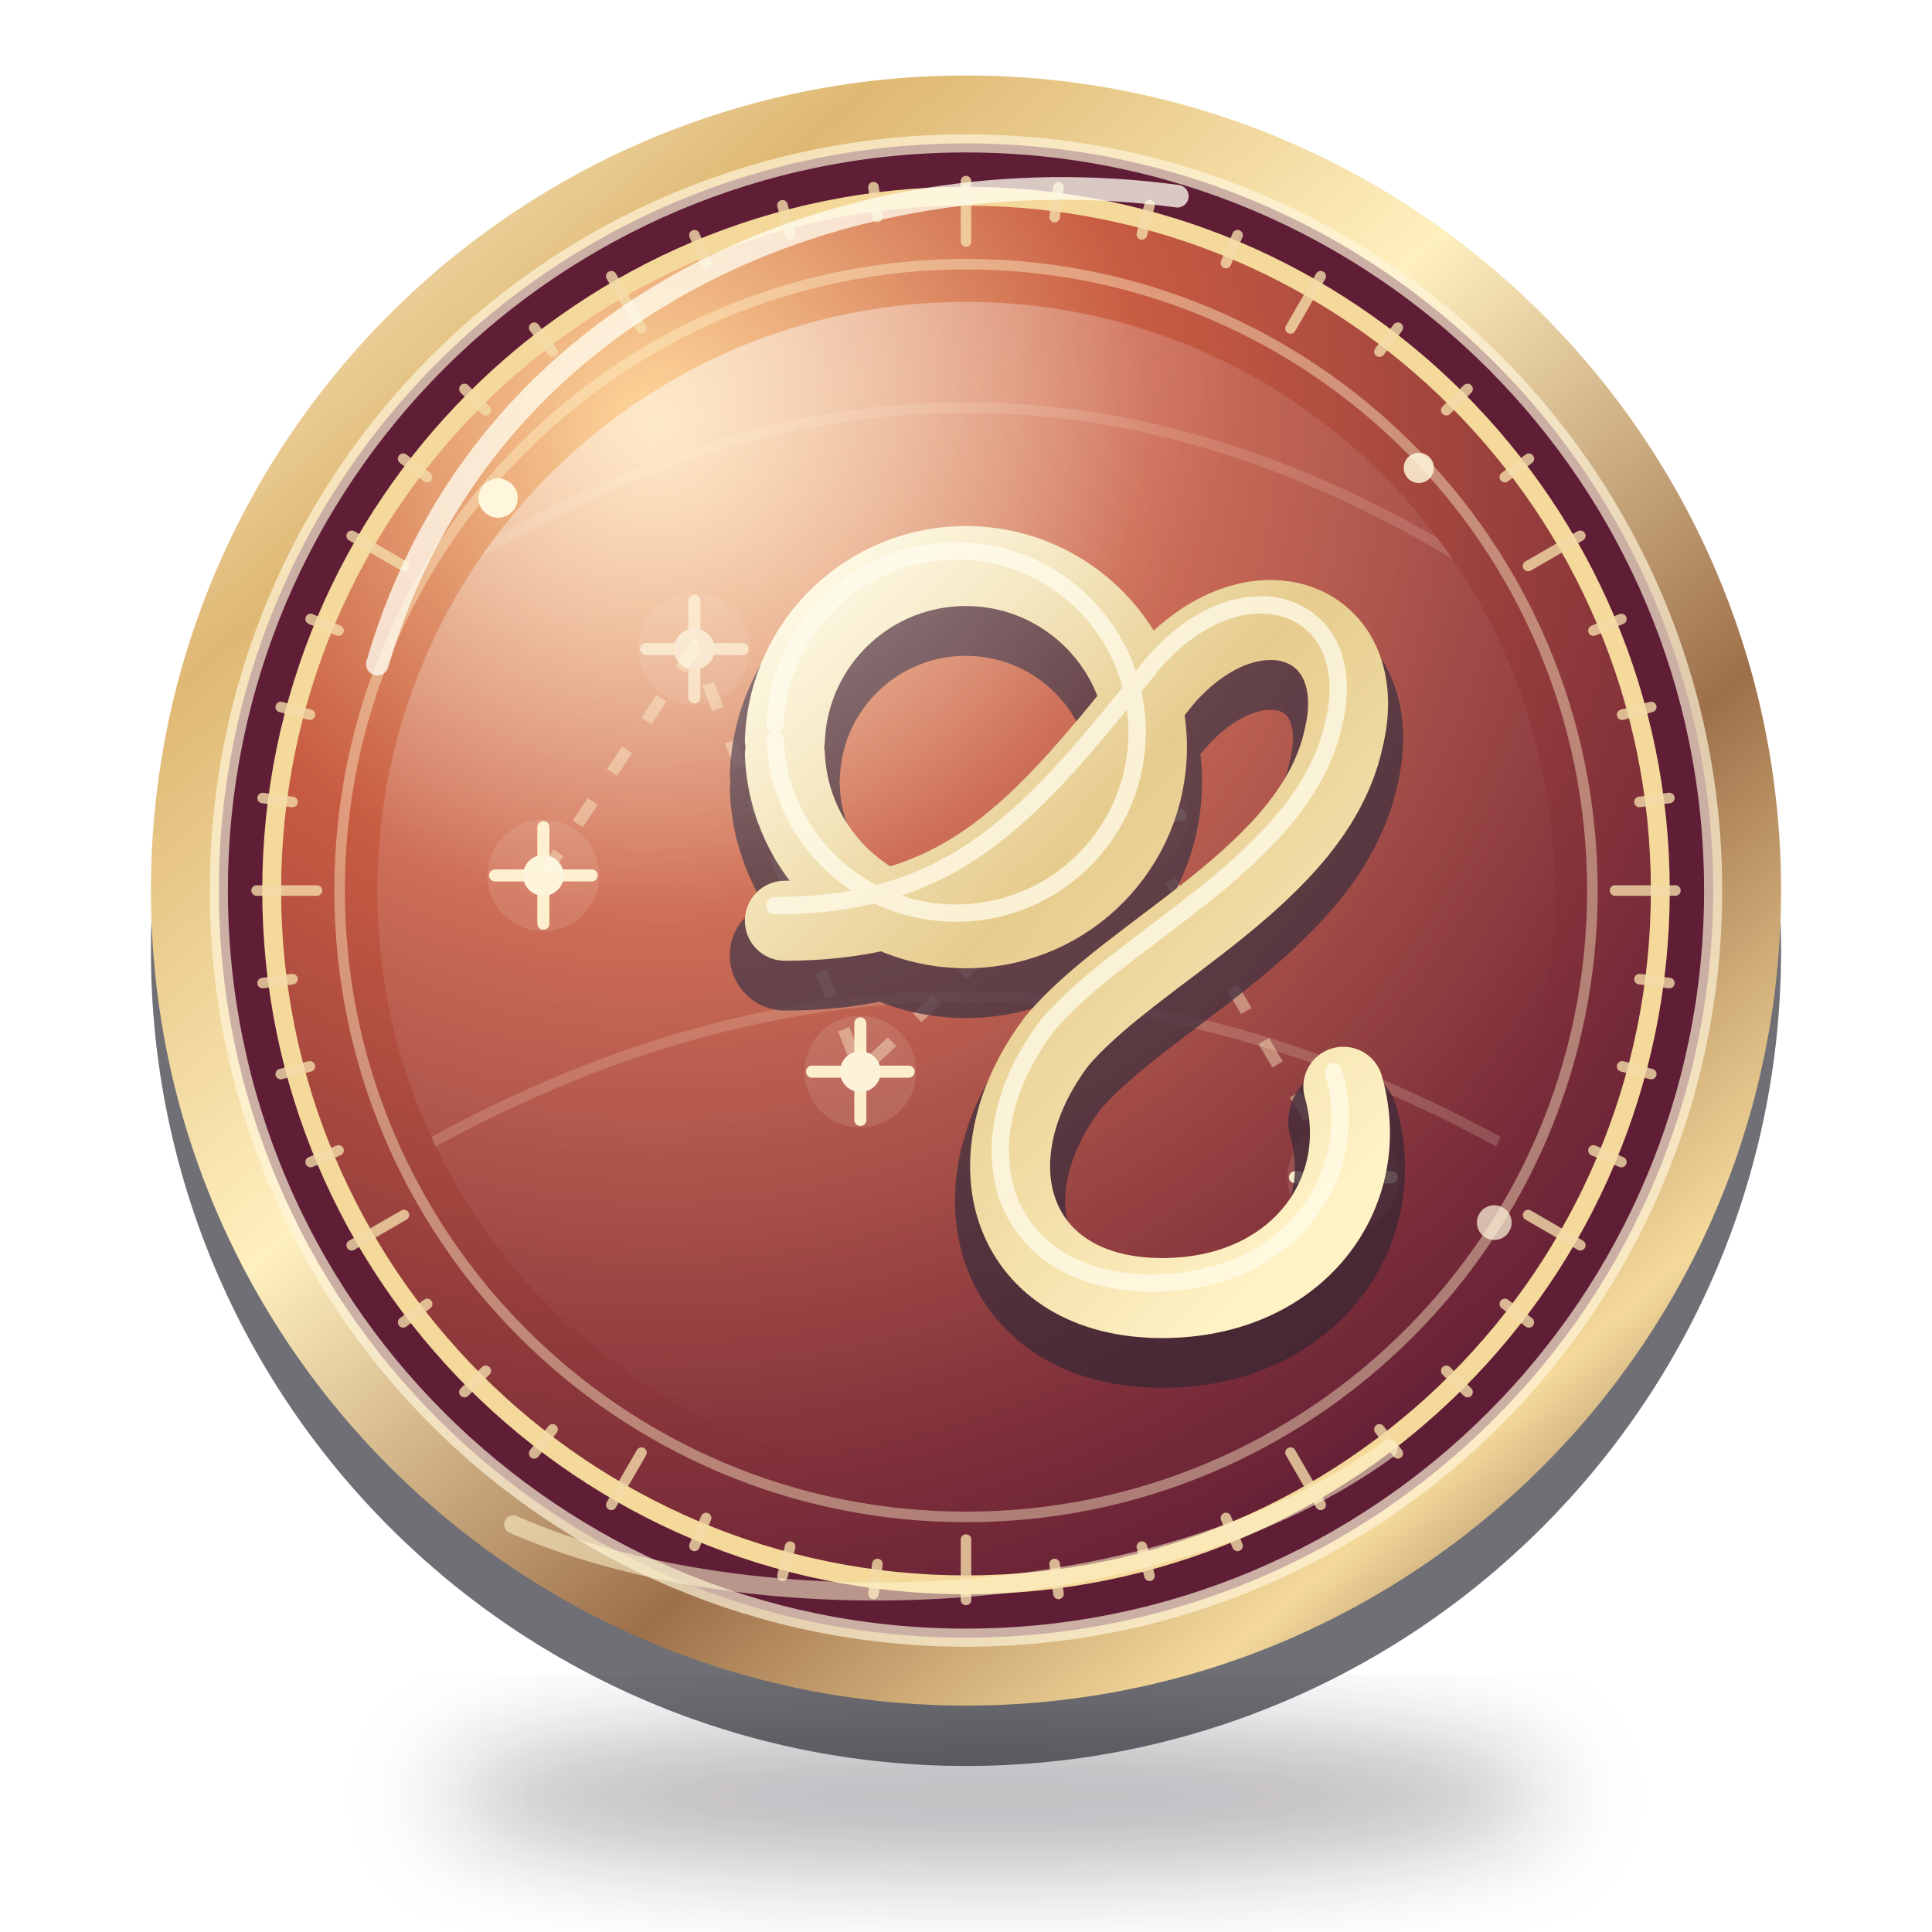
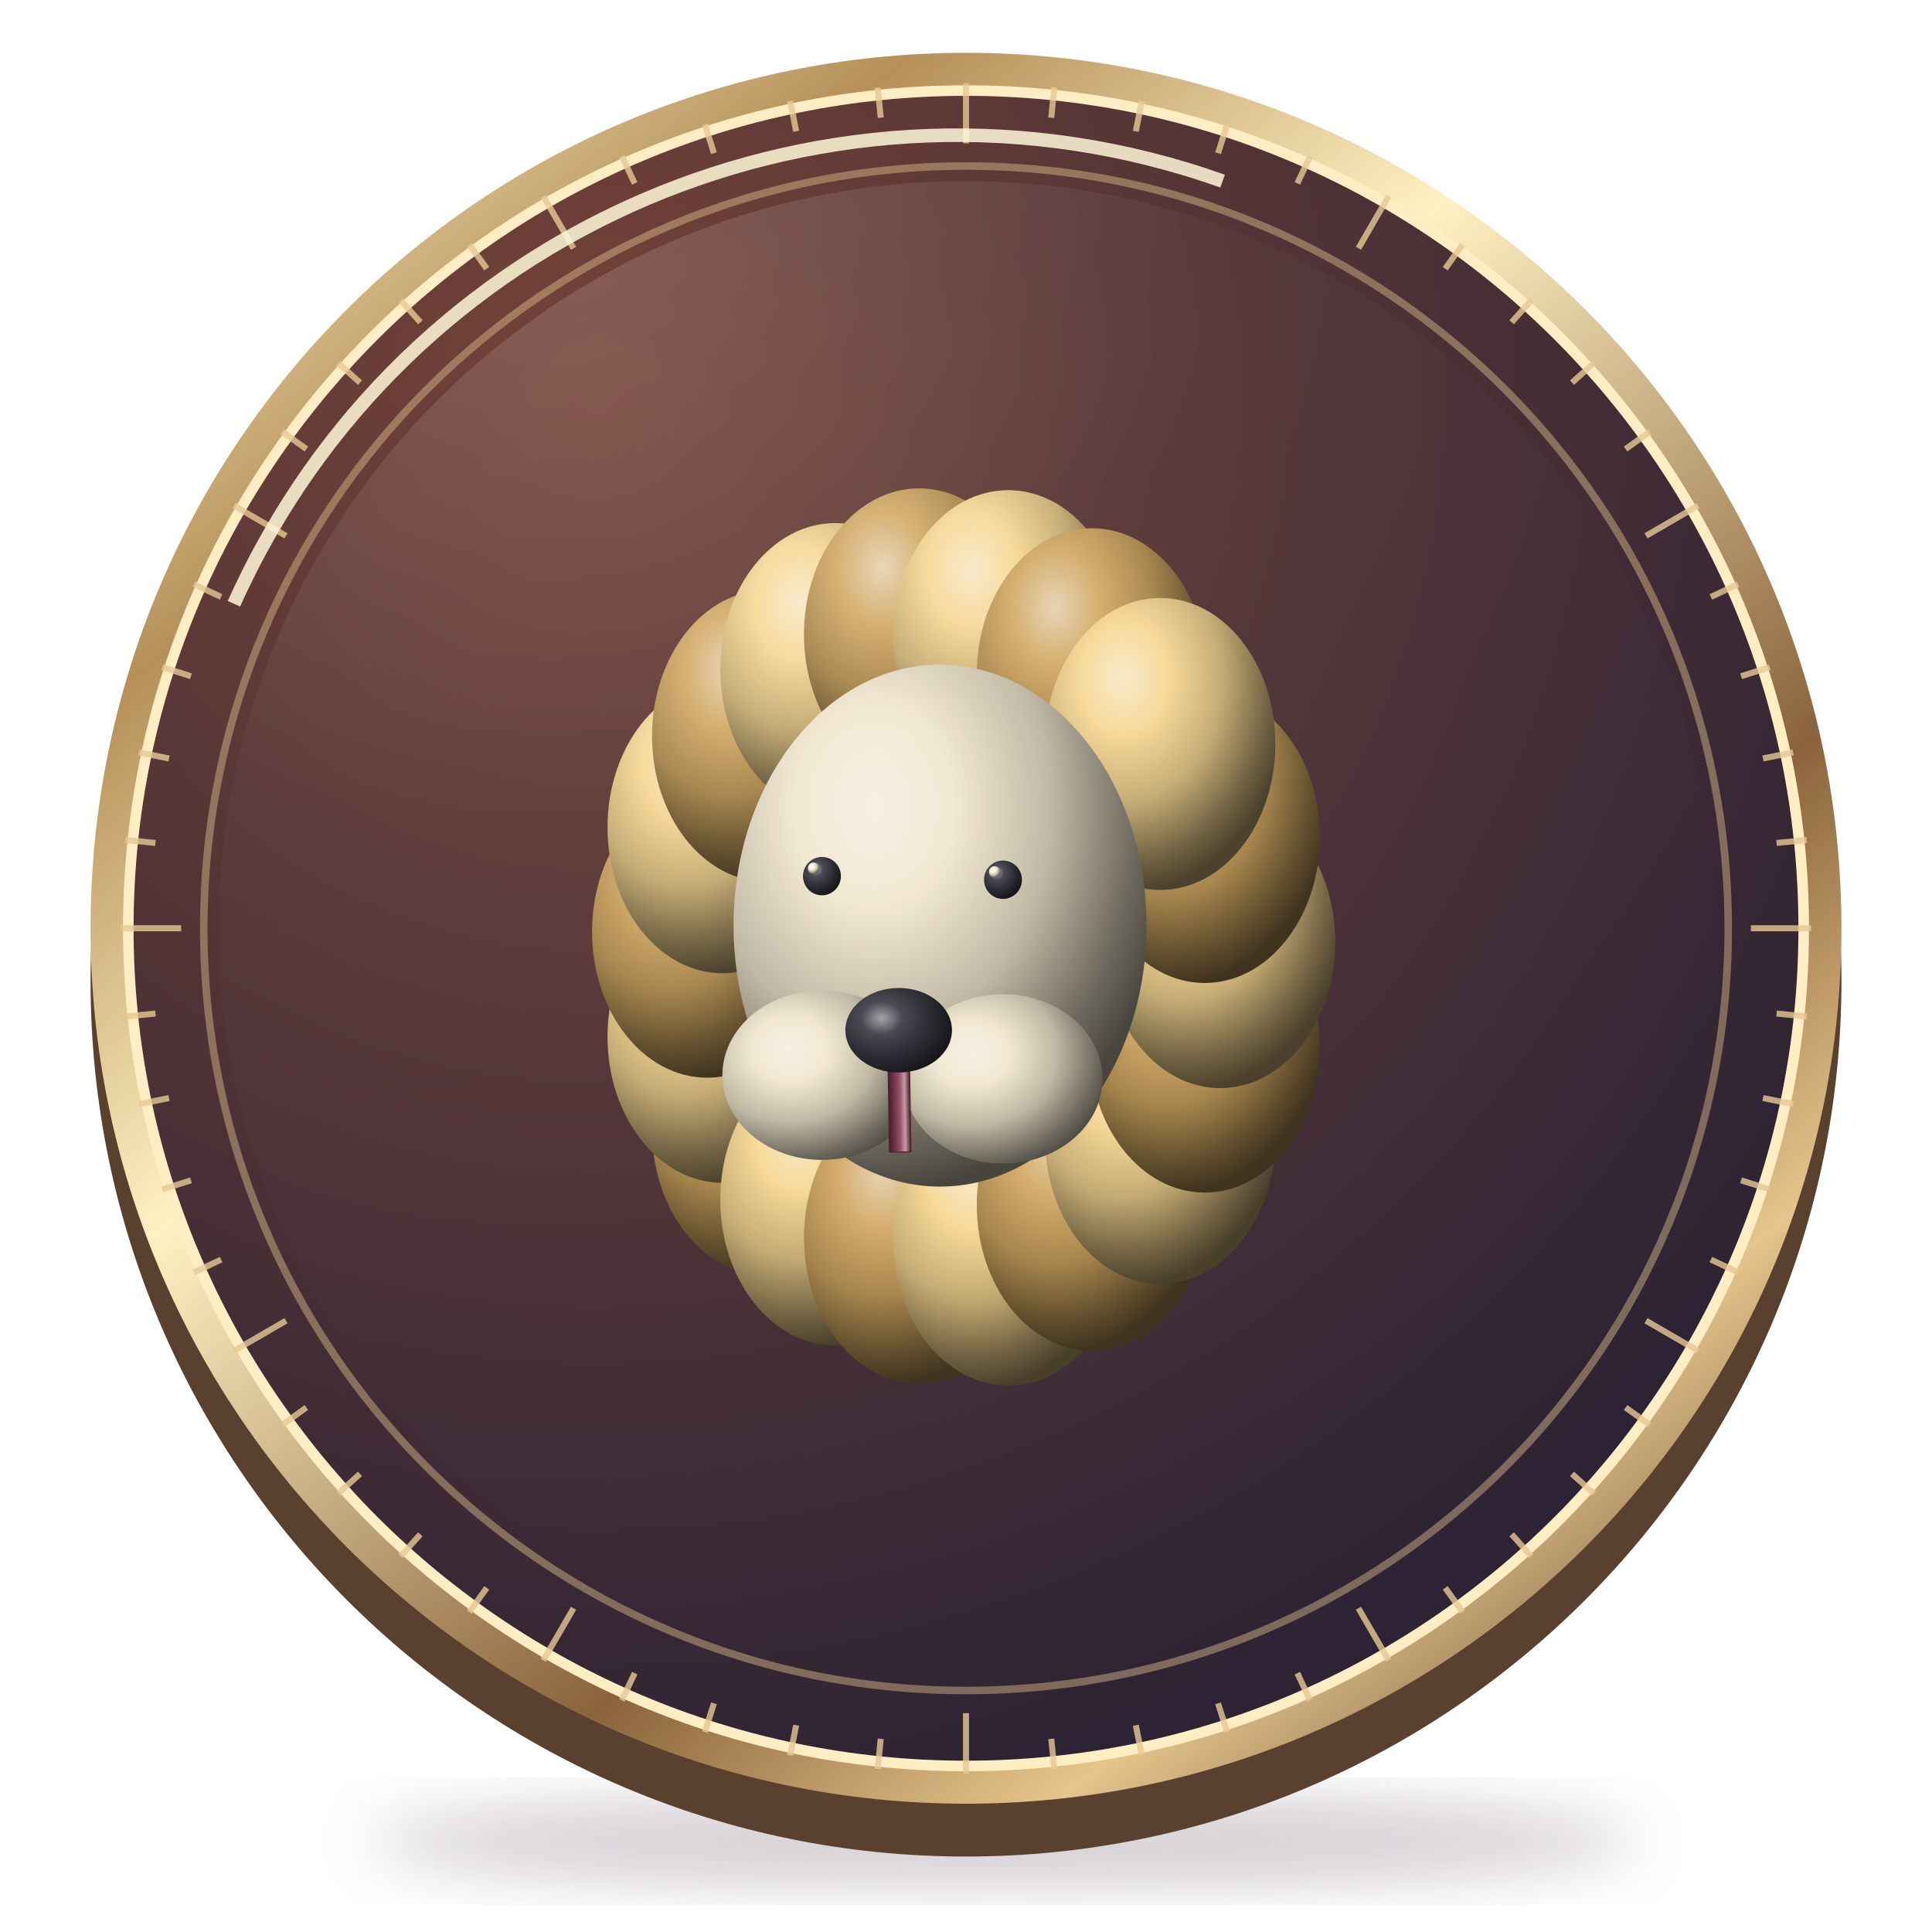
- <svg xmlns="http://www.w3.org/2000/svg" viewBox="0 0 128 128" role="img" aria-labelledby="seal-lauva-title seal-lauva-desc">
+ <svg xmlns="http://www.w3.org/2000/svg" viewBox="0 0 256 256" role="img" aria-labelledby="sculpt-lauva-title">
  <defs>
-     <radialGradient id="seal-lauva-sky" cx=".28" cy=".17" r=".92">
-       <stop stop-color="#ffd89b" />
-       <stop offset=".38" stop-color="#c85c42" />
-       <stop offset="1" stop-color="#601d36" />
+     <linearGradient id="sculpt-lauva-metal" x1=".1" y1="0" x2=".9" y2="1">
+       <stop stop-color="#f8e9bb" />
+       <stop offset=".18" stop-color="#b59058" />
+       <stop offset=".38" stop-color="#fff1c3" />
+       <stop offset=".67" stop-color="#8a633b" />
+       <stop offset=".83" stop-color="#e5c58b" />
+       <stop offset="1" stop-color="#5a402f" />
+     </linearGradient>
+     <radialGradient id="sculpt-lauva-face" cx=".28" cy=".18" r=".85">
+       <stop stop-color="#744338" />
+       <stop offset="1" stop-color="#2e2334" />
    </radialGradient>
-     <linearGradient id="seal-lauva-rim" x1=".05" y1=".02" x2=".9" y2="1">
-       <stop stop-color="#fff4d5" />
-       <stop offset=".19" stop-color="#dfb873" />
-       <stop offset=".42" stop-color="#fff0bf" />
-       <stop offset=".67" stop-color="#9e704a" />
-       <stop offset=".86" stop-color="#f4d99b" />
-       <stop offset="1" stop-color="#704437" />
-     </linearGradient>
-     <linearGradient id="seal-lauva-glyph" x1="0" y1="0" x2=".8" y2="1">
-       <stop stop-color="#fff9de" />
-       <stop offset=".48" stop-color="#e4c783" />
-       <stop offset="1" stop-color="#fff2c5" />
-     </linearGradient>
-     <radialGradient id="seal-lauva-shine" cx=".24" cy=".04" r=".92">
-       <stop stop-color="#fff" stop-opacity=".55" />
-       <stop offset=".52" stop-color="#fff" stop-opacity=".11" />
+     <radialGradient id="sculpt-lauva-glass" cx=".22" cy="0" r="1">
+       <stop stop-color="#fff" stop-opacity=".16" />
+       <stop offset=".45" stop-color="#fff" stop-opacity=".025" />
      <stop offset="1" stop-color="#fff" stop-opacity="0" />
    </radialGradient>
-     <filter id="seal-lauva-shadow" x="-.35" y="-.3" width="1.7" height="1.8">
-       <feGaussianBlur stdDeviation="3.2" />
+     <filter id="sculpt-lauva-blur">
+       <feGaussianBlur stdDeviation="4" />
    </filter>
-     <clipPath id="seal-lauva-clip">
-       <circle cx="64" cy="59" r="39" />
-     </clipPath>
  </defs>
-   <ellipse cx="66" cy="119" rx="37" ry="5" fill="#1d1721" opacity=".3" filter="url(#seal-lauva-shadow)" />
-   <circle cx="64" cy="63" r="54" fill="#171721" opacity=".62" />
-   <circle cx="64" cy="59" r="54" fill="url(#seal-lauva-rim)" />
-   <circle cx="64" cy="59" r="49.5" fill="#601d36" stroke="#fff6db" stroke-opacity=".67" stroke-width="1.2" />
-   <circle cx="64" cy="59" r="46" fill="url(#seal-lauva-sky)" stroke="#f5d99a" stroke-width="1.25" />
-   <circle cx="64" cy="59" r="41.5" fill="none" stroke="#fff3c9" stroke-opacity=".43" stroke-width=".7" />
-   <g fill="none" stroke="#f4dca9" stroke-width=".7" stroke-opacity=".8" stroke-linecap="round">
-     <path d="M64.00 16.00L64.00 12.00" />
-     <path d="M69.87 14.38L70.13 12.40" />
-     <path d="M75.65 15.53L76.16 13.60" />
-     <path d="M81.22 17.43L81.99 15.58" />
-     <path d="M85.50 21.76L87.50 18.30" />
-     <path d="M91.39 23.30L92.61 21.71" />
-     <path d="M95.82 27.18L97.23 25.77" />
-     <path d="M99.70 31.61L101.29 30.39" />
-     <path d="M101.24 37.50L104.70 35.50" />
-     <path d="M105.57 41.78L107.42 41.01" />
-     <path d="M107.47 47.35L109.40 46.84" />
-     <path d="M108.62 53.13L110.60 52.87" />
-     <path d="M107.00 59.00L111.00 59.00" />
-     <path d="M108.62 64.87L110.60 65.13" />
-     <path d="M107.47 70.65L109.40 71.16" />
-     <path d="M105.57 76.22L107.42 76.99" />
-     <path d="M101.24 80.50L104.70 82.50" />
-     <path d="M99.70 86.39L101.29 87.61" />
-     <path d="M95.82 90.82L97.23 92.23" />
-     <path d="M91.39 94.70L92.61 96.29" />
-     <path d="M85.50 96.24L87.50 99.70" />
-     <path d="M81.22 100.57L81.99 102.42" />
-     <path d="M75.65 102.47L76.16 104.40" />
-     <path d="M69.87 103.62L70.13 105.60" />
-     <path d="M64.00 102.00L64.00 106.00" />
-     <path d="M58.13 103.62L57.87 105.60" />
-     <path d="M52.35 102.47L51.84 104.40" />
-     <path d="M46.78 100.57L46.01 102.42" />
-     <path d="M42.50 96.24L40.50 99.70" />
-     <path d="M36.61 94.70L35.39 96.29" />
-     <path d="M32.18 90.82L30.77 92.23" />
-     <path d="M28.30 86.39L26.71 87.61" />
-     <path d="M26.76 80.50L23.30 82.50" />
-     <path d="M22.43 76.22L20.58 76.99" />
-     <path d="M20.53 70.65L18.60 71.16" />
-     <path d="M19.38 64.87L17.40 65.13" />
-     <path d="M21.00 59.00L17.00 59.00" />
-     <path d="M19.38 53.13L17.40 52.87" />
-     <path d="M20.53 47.35L18.60 46.84" />
-     <path d="M22.43 41.78L20.58 41.01" />
-     <path d="M26.76 37.50L23.30 35.50" />
-     <path d="M28.30 31.61L26.71 30.39" />
-     <path d="M32.18 27.18L30.77 25.77" />
-     <path d="M36.61 23.30L35.39 21.71" />
-     <path d="M42.50 21.76L40.50 18.30" />
-     <path d="M46.78 17.43L46.01 15.58" />
-     <path d="M52.35 15.53L51.84 13.60" />
-     <path d="M58.13 14.38L57.87 12.40" />
+   <ellipse cx="133" cy="244" rx="84" ry="7" fill="#493345" opacity=".22" filter="url(#sculpt-lauva-blur)" />
+   <circle cx="128" cy="130" r="116" fill="#59402f" />
+   <circle cx="128" cy="123" r="116" fill="url(#sculpt-lauva-metal)" />
+   <circle cx="128" cy="123" r="111" fill="url(#sculpt-lauva-face)" stroke="#ffedc4" stroke-width="1.4" />
+   <circle cx="128" cy="123" r="101" fill="none" stroke="#dfc18c" stroke-opacity=".45" />
+   <g fill="none" stroke="#e6c994" stroke-width=".8" opacity=".8">
+     <path d="M128.0 19.0L128.0 11.0" />
+     <path d="M139.3 15.6L139.7 11.6" />
+     <path d="M150.5 17.4L151.3 13.4" />
+     <path d="M161.4 20.3L162.6 16.5" />
+     <path d="M171.9 24.3L173.6 20.7" />
+     <path d="M180.0 32.9L184.0 26.0" />
+     <path d="M191.5 35.6L193.8 32.4" />
+     <path d="M200.3 42.7L202.9 39.8" />
+     <path d="M208.3 50.7L211.2 48.1" />
+     <path d="M215.4 59.5L218.6 57.2" />
+     <path d="M218.1 71.0L225.0 67.0" />
+     <path d="M226.7 79.1L230.3 77.4" />
+     <path d="M230.7 89.6L234.5 88.4" />
+     <path d="M233.6 100.5L237.6 99.7" />
+     <path d="M235.4 111.7L239.4 111.3" />
+     <path d="M232.0 123.0L240.0 123.0" />
+     <path d="M235.4 134.3L239.4 134.7" />
+     <path d="M233.6 145.5L237.6 146.3" />
+     <path d="M230.7 156.4L234.5 157.6" />
+     <path d="M226.7 166.9L230.3 168.6" />
+     <path d="M218.1 175.0L225.0 179.0" />
+     <path d="M215.4 186.5L218.6 188.8" />
+     <path d="M208.3 195.3L211.2 197.9" />
+     <path d="M200.3 203.3L202.9 206.2" />
+     <path d="M191.5 210.4L193.8 213.6" />
+     <path d="M180.0 213.1L184.0 220.0" />
+     <path d="M171.9 221.7L173.6 225.3" />
+     <path d="M161.4 225.7L162.6 229.5" />
+     <path d="M150.5 228.6L151.3 232.6" />
+     <path d="M139.3 230.4L139.7 234.4" />
+     <path d="M128.0 227.0L128.0 235.0" />
+     <path d="M116.7 230.4L116.3 234.4" />
+     <path d="M105.5 228.6L104.7 232.6" />
+     <path d="M94.6 225.7L93.4 229.5" />
+     <path d="M84.1 221.7L82.4 225.3" />
+     <path d="M76.0 213.1L72.0 220.0" />
+     <path d="M64.5 210.4L62.2 213.6" />
+     <path d="M55.7 203.3L53.1 206.2" />
+     <path d="M47.7 195.3L44.8 197.9" />
+     <path d="M40.6 186.5L37.4 188.8" />
+     <path d="M37.9 175.0L31.0 179.0" />
+     <path d="M29.3 166.9L25.7 168.6" />
+     <path d="M25.3 156.4L21.5 157.6" />
+     <path d="M22.4 145.5L18.4 146.3" />
+     <path d="M20.6 134.3L16.6 134.7" />
+     <path d="M24.0 123.0L16.0 123.0" />
+     <path d="M20.6 111.7L16.6 111.3" />
+     <path d="M22.4 100.5L18.4 99.7" />
+     <path d="M25.3 89.6L21.5 88.4" />
+     <path d="M29.3 79.1L25.7 77.4" />
+     <path d="M37.9 71.0L31.0 67.0" />
+     <path d="M40.6 59.5L37.4 57.2" />
+     <path d="M47.7 50.7L44.8 48.1" />
+     <path d="M55.7 42.7L53.1 39.8" />
+     <path d="M64.5 35.6L62.2 32.4" />
+     <path d="M76.0 32.9L72.0 26.0" />
+     <path d="M84.1 24.3L82.4 20.7" />
+     <path d="M94.6 20.3L93.4 16.5" />
+     <path d="M105.5 17.4L104.7 13.4" />
+     <path d="M116.7 15.6L116.3 11.6" />
  </g>
-   <g clip-path="url(#seal-lauva-clip)">
-     <path d="M20 81 Q64 51 108 81" fill="none" stroke="#fff5d6" stroke-opacity=".18" stroke-width=".7" />
-     <path d="M28 39 Q64 15 100 39" fill="none" stroke="#fff5d6" stroke-opacity=".15" stroke-width=".7" />
-     <polyline points="36,58 46,43 57,71 75,54 89,78" fill="none" stroke="#fff0c5" stroke-opacity=".42" stroke-width=".8" stroke-dasharray="1.8 2.3" />
-     <g transform="translate(36 58)" opacity=".96">
-       <path d="M0 -3.2V3.2M-3.2 0H3.2" stroke="#fff2cb" stroke-width=".8" stroke-linecap="round" />
-       <circle r="1.35" fill="#fff8dc" />
-       <circle r="3.7" fill="#fff8dc" opacity=".12" />
-     </g>
-     <g transform="translate(46 43)" opacity=".72">
-       <path d="M0 -3.2V3.2M-3.2 0H3.2" stroke="#fff2cb" stroke-width=".8" stroke-linecap="round" />
-       <circle r="1.35" fill="#fff8dc" />
-       <circle r="3.7" fill="#fff8dc" opacity=".12" />
-     </g>
-     <g transform="translate(57 71)" opacity=".96">
-       <path d="M0 -3.2V3.2M-3.2 0H3.2" stroke="#fff2cb" stroke-width=".8" stroke-linecap="round" />
-       <circle r="1.35" fill="#fff8dc" />
-       <circle r="3.7" fill="#fff8dc" opacity=".12" />
-     </g>
-     <g transform="translate(75 54)" opacity=".72">
-       <path d="M0 -3.2V3.2M-3.2 0H3.2" stroke="#fff2cb" stroke-width=".8" stroke-linecap="round" />
-       <circle r="1.35" fill="#fff8dc" />
-       <circle r="3.7" fill="#fff8dc" opacity=".12" />
-     </g>
-     <g transform="translate(89 78)" opacity=".96">
-       <path d="M0 -3.2V3.2M-3.2 0H3.2" stroke="#fff2cb" stroke-width=".8" stroke-linecap="round" />
-       <circle r="1.35" fill="#fff8dc" />
-       <circle r="3.7" fill="#fff8dc" opacity=".12" />
-     </g>
-     <path d="M52 50 A12 12 0 1 0 52 49 M52 61 C64 61 69 55 77 45 C83 38 91 41 89 49 C87 58 75 63 70 69 C64 77 67 86 77 86 C86 86 91 79 89 72" transform="translate(0 2.3)" fill="none" stroke="#3c2735" stroke-opacity=".8" stroke-width="7.3" stroke-linecap="round" stroke-linejoin="round" />
-     <path d="M52 50 A12 12 0 1 0 52 49 M52 61 C64 61 69 55 77 45 C83 38 91 41 89 49 C87 58 75 63 70 69 C64 77 67 86 77 86 C86 86 91 79 89 72" fill="none" stroke="url(#seal-lauva-glyph)" stroke-width="5.3" stroke-linecap="round" stroke-linejoin="round" />
-     <path d="M52 50 A12 12 0 1 0 52 49 M52 61 C64 61 69 55 77 45 C83 38 91 41 89 49 C87 58 75 63 70 69 C64 77 67 86 77 86 C86 86 91 79 89 72" transform="translate(-.65 -1)" fill="none" stroke="#fffbe7" stroke-opacity=".76" stroke-width="1.15" stroke-linecap="round" stroke-linejoin="round" />
-     <circle cx="64" cy="59" r="43" fill="url(#seal-lauva-shine)" />
+   <g>
+     <defs>
+       <radialGradient id="lauva-surface-0" gradientUnits="userSpaceOnUse" cx="156.80" cy="117.88" r="22.59" gradientTransform="translate(0 -33.33477) scale(1 1.267025)">
+         <stop stop-color="#f8e9ca" />
+         <stop offset=".26" stop-color="#f7d998" />
+         <stop offset=".58" stop-color="#c4aa72" />
+         <stop offset=".85" stop-color="#706141" />
+         <stop offset="1" stop-color="#483e2a" />
+       </radialGradient>
+       <radialGradient id="lauva-surface-1" gradientUnits="userSpaceOnUse" cx="154.75" cy="103.95" r="22.59" gradientTransform="translate(0 -29.61613) scale(1 1.267025)">
+         <stop stop-color="#e7d4b4" />
+         <stop offset=".26" stop-color="#d4ad6c" />
+         <stop offset=".58" stop-color="#a6844b" />
+         <stop offset=".85" stop-color="#5f4c2b" />
+         <stop offset="1" stop-color="#3d301c" />
+       </radialGradient>
+       <radialGradient id="lauva-surface-2" gradientUnits="userSpaceOnUse" cx="148.85" cy="91.62" r="22.59" gradientTransform="translate(0 -26.32385) scale(1 1.267025)">
+         <stop stop-color="#f8e9ca" />
+         <stop offset=".26" stop-color="#f7d998" />
+         <stop offset=".58" stop-color="#c4aa72" />
+         <stop offset=".85" stop-color="#706141" />
+         <stop offset="1" stop-color="#483e2a" />
+       </radialGradient>
+       <radialGradient id="lauva-surface-3" gradientUnits="userSpaceOnUse" cx="139.81" cy="82.38" r="22.59" gradientTransform="translate(0 -23.85505) scale(1 1.267025)">
+         <stop stop-color="#e7d4b4" />
+         <stop offset=".26" stop-color="#d4ad6c" />
+         <stop offset=".58" stop-color="#a6844b" />
+         <stop offset=".85" stop-color="#5f4c2b" />
+         <stop offset="1" stop-color="#3d301c" />
+       </radialGradient>
+       <radialGradient id="lauva-surface-4" gradientUnits="userSpaceOnUse" cx="128.71" cy="77.33" r="22.59" gradientTransform="translate(0 -22.50748) scale(1 1.267025)">
+         <stop stop-color="#f8e9ca" />
+         <stop offset=".26" stop-color="#f7d998" />
+         <stop offset=".58" stop-color="#c4aa72" />
+         <stop offset=".85" stop-color="#706141" />
+         <stop offset="1" stop-color="#483e2a" />
+       </radialGradient>
+       <radialGradient id="lauva-surface-5" gradientUnits="userSpaceOnUse" cx="116.91" cy="77.09" r="22.59" gradientTransform="translate(0 -22.44369) scale(1 1.267025)">
+         <stop stop-color="#e7d4b4" />
+         <stop offset=".26" stop-color="#d4ad6c" />
+         <stop offset=".58" stop-color="#a6844b" />
+         <stop offset=".85" stop-color="#5f4c2b" />
+         <stop offset="1" stop-color="#3d301c" />
+       </radialGradient>
+       <radialGradient id="lauva-surface-6" gradientUnits="userSpaceOnUse" cx="105.82" cy="81.69" r="22.59" gradientTransform="translate(0 -23.67138) scale(1 1.267025)">
+         <stop stop-color="#f8e9ca" />
+         <stop offset=".26" stop-color="#f7d998" />
+         <stop offset=".58" stop-color="#c4aa72" />
+         <stop offset=".85" stop-color="#706141" />
+         <stop offset="1" stop-color="#483e2a" />
+       </radialGradient>
+       <radialGradient id="lauva-surface-7" gradientUnits="userSpaceOnUse" cx="96.78" cy="90.57" r="22.59" gradientTransform="translate(0 -26.04246) scale(1 1.267025)">
+         <stop stop-color="#e7d4b4" />
+         <stop offset=".26" stop-color="#d4ad6c" />
+         <stop offset=".58" stop-color="#a6844b" />
+         <stop offset=".85" stop-color="#5f4c2b" />
+         <stop offset="1" stop-color="#3d301c" />
+       </radialGradient>
+       <radialGradient id="lauva-surface-8" gradientUnits="userSpaceOnUse" cx="90.87" cy="102.66" r="22.59" gradientTransform="translate(0 -29.27094) scale(1 1.267025)">
+         <stop stop-color="#f8e9ca" />
+         <stop offset=".26" stop-color="#f7d998" />
+         <stop offset=".58" stop-color="#c4aa72" />
+         <stop offset=".85" stop-color="#706141" />
+         <stop offset="1" stop-color="#483e2a" />
+       </radialGradient>
+       <radialGradient id="lauva-surface-9" gradientUnits="userSpaceOnUse" cx="88.82" cy="116.50" r="22.59" gradientTransform="translate(0 -32.96743) scale(1 1.267025)">
+         <stop stop-color="#e7d4b4" />
+         <stop offset=".26" stop-color="#d4ad6c" />
+         <stop offset=".58" stop-color="#a6844b" />
+         <stop offset=".85" stop-color="#5f4c2b" />
+         <stop offset="1" stop-color="#3d301c" />
+       </radialGradient>
+       <radialGradient id="lauva-surface-10" gradientUnits="userSpaceOnUse" cx="90.87" cy="130.43" r="22.59" gradientTransform="translate(0 -36.68608) scale(1 1.267025)">
+         <stop stop-color="#f8e9ca" />
+         <stop offset=".26" stop-color="#f7d998" />
+         <stop offset=".58" stop-color="#c4aa72" />
+         <stop offset=".85" stop-color="#706141" />
+         <stop offset="1" stop-color="#483e2a" />
+       </radialGradient>
+       <radialGradient id="lauva-surface-11" gradientUnits="userSpaceOnUse" cx="96.78" cy="142.76" r="22.59" gradientTransform="translate(0 -39.97835) scale(1 1.267025)">
+         <stop stop-color="#e7d4b4" />
+         <stop offset=".26" stop-color="#d4ad6c" />
+         <stop offset=".58" stop-color="#a6844b" />
+         <stop offset=".85" stop-color="#5f4c2b" />
+         <stop offset="1" stop-color="#3d301c" />
+       </radialGradient>
+       <radialGradient id="lauva-surface-12" gradientUnits="userSpaceOnUse" cx="105.82" cy="152.00" r="22.59" gradientTransform="translate(0 -42.44716) scale(1 1.267025)">
+         <stop stop-color="#f8e9ca" />
+         <stop offset=".26" stop-color="#f7d998" />
+         <stop offset=".58" stop-color="#c4aa72" />
+         <stop offset=".85" stop-color="#706141" />
+         <stop offset="1" stop-color="#483e2a" />
+       </radialGradient>
+       <radialGradient id="lauva-surface-13" gradientUnits="userSpaceOnUse" cx="116.91" cy="157.05" r="22.59" gradientTransform="translate(0 -43.79472) scale(1 1.267025)">
+         <stop stop-color="#e7d4b4" />
+         <stop offset=".26" stop-color="#d4ad6c" />
+         <stop offset=".58" stop-color="#a6844b" />
+         <stop offset=".85" stop-color="#5f4c2b" />
+         <stop offset="1" stop-color="#3d301c" />
+       </radialGradient>
+       <radialGradient id="lauva-surface-14" gradientUnits="userSpaceOnUse" cx="128.71" cy="157.29" r="22.59" gradientTransform="translate(0 -43.85851) scale(1 1.267025)">
+         <stop stop-color="#f8e9ca" />
+         <stop offset=".26" stop-color="#f7d998" />
+         <stop offset=".58" stop-color="#c4aa72" />
+         <stop offset=".85" stop-color="#706141" />
+         <stop offset="1" stop-color="#483e2a" />
+       </radialGradient>
+       <radialGradient id="lauva-surface-15" gradientUnits="userSpaceOnUse" cx="139.81" cy="152.69" r="22.59" gradientTransform="translate(0 -42.63083) scale(1 1.267025)">
+         <stop stop-color="#e7d4b4" />
+         <stop offset=".26" stop-color="#d4ad6c" />
+         <stop offset=".58" stop-color="#a6844b" />
+         <stop offset=".85" stop-color="#5f4c2b" />
+         <stop offset="1" stop-color="#3d301c" />
+       </radialGradient>
+       <radialGradient id="lauva-surface-16" gradientUnits="userSpaceOnUse" cx="148.85" cy="143.81" r="22.59" gradientTransform="translate(0 -40.25975) scale(1 1.267025)">
+         <stop stop-color="#f8e9ca" />
+         <stop offset=".26" stop-color="#f7d998" />
+         <stop offset=".58" stop-color="#c4aa72" />
+         <stop offset=".85" stop-color="#706141" />
+         <stop offset="1" stop-color="#483e2a" />
+       </radialGradient>
+       <radialGradient id="lauva-surface-17" gradientUnits="userSpaceOnUse" cx="154.75" cy="131.72" r="22.59" gradientTransform="translate(0 -37.03126) scale(1 1.267025)">
+         <stop stop-color="#e7d4b4" />
+         <stop offset=".26" stop-color="#d4ad6c" />
+         <stop offset=".58" stop-color="#a6844b" />
+         <stop offset=".85" stop-color="#5f4c2b" />
+         <stop offset="1" stop-color="#3d301c" />
+       </radialGradient>
+       <radialGradient id="lauva-surface-18" gradientUnits="userSpaceOnUse" cx="115.80" cy="110.20" r="40.49" gradientTransform="translate(0 -32.38874) scale(1 1.26407)">
+         <stop stop-color="#f5f0e5" />
+         <stop offset=".26" stop-color="#f2e8d1" />
+         <stop offset=".58" stop-color="#bfb7a3" />
+         <stop offset=".85" stop-color="#6e695e" />
+         <stop offset="1" stop-color="#46433c" />
+       </radialGradient>
+       <radialGradient id="lauva-surface-19" gradientUnits="userSpaceOnUse" cx="104.69" cy="138.43" r="19.51" gradientTransform="translate(0 21.22813) scale(1 0.8510033)">
+         <stop stop-color="#f5f0e5" />
+         <stop offset=".26" stop-color="#f2e8d1" />
+         <stop offset=".58" stop-color="#bfb7a3" />
+         <stop offset=".85" stop-color="#6e695e" />
+         <stop offset="1" stop-color="#46433c" />
+       </radialGradient>
+       <radialGradient id="lauva-surface-20" gradientUnits="userSpaceOnUse" cx="108.11" cy="115.17" r="3.72" gradientTransform="translate(0 -1.238012) scale(1 1.010665)">
+         <stop stop-color="#a2a2a6" />
+         <stop offset=".26" stop-color="#46464f" />
+         <stop offset=".58" stop-color="#2b2b33" />
+         <stop offset=".85" stop-color="#18181d" />
+         <stop offset="1" stop-color="#101013" />
+       </radialGradient>
+       <radialGradient id="lauva-surface-21" gradientUnits="userSpaceOnUse" cx="107.57" cy="114.78" r="1.12" gradientTransform="translate(0 -1.123708) scale(1 1.009767)">
+         <stop stop-color="#fffbf0" />
+         <stop offset=".26" stop-color="#ffffe7" />
+         <stop offset=".58" stop-color="#d1cbb6" />
+         <stop offset=".85" stop-color="#787468" />
+         <stop offset="1" stop-color="#4d4a43" />
+       </radialGradient>
+       <radialGradient id="lauva-surface-22" gradientUnits="userSpaceOnUse" cx="128.68" cy="138.92" r="19.51" gradientTransform="translate(0 21.30047) scale(1 0.8510033)">
+         <stop stop-color="#f5f0e5" />
+         <stop offset=".26" stop-color="#f2e8d1" />
+         <stop offset=".58" stop-color="#bfb7a3" />
+         <stop offset=".85" stop-color="#6e695e" />
+         <stop offset="1" stop-color="#46433c" />
+       </radialGradient>
+       <radialGradient id="lauva-surface-23" gradientUnits="userSpaceOnUse" cx="132.10" cy="115.66" r="3.72" gradientTransform="translate(0 -1.24319) scale(1 1.010665)">
+         <stop stop-color="#a2a2a6" />
+         <stop offset=".26" stop-color="#46464f" />
+         <stop offset=".58" stop-color="#2b2b33" />
+         <stop offset=".85" stop-color="#18181d" />
+         <stop offset="1" stop-color="#101013" />
+       </radialGradient>
+       <radialGradient id="lauva-surface-24" gradientUnits="userSpaceOnUse" cx="131.56" cy="115.26" r="1.12" gradientTransform="translate(0 -1.12845) scale(1 1.009767)">
+         <stop stop-color="#fffbf0" />
+         <stop offset=".26" stop-color="#ffffe7" />
+         <stop offset=".58" stop-color="#d1cbb6" />
+         <stop offset=".85" stop-color="#787468" />
+         <stop offset="1" stop-color="#4d4a43" />
+       </radialGradient>
+       <radialGradient id="lauva-surface-25" gradientUnits="userSpaceOnUse" cx="116.83" cy="134.49" r="10.44" gradientTransform="translate(0 28.1469) scale(1 0.7938114)">
+         <stop stop-color="#a2a2a6" />
+         <stop offset=".26" stop-color="#46464f" />
+         <stop offset=".58" stop-color="#2b2b33" />
+         <stop offset=".85" stop-color="#18181d" />
+         <stop offset="1" stop-color="#101013" />
+       </radialGradient>
+       <linearGradient id="lauva-tube-0" gradientUnits="userSpaceOnUse" x1="120.714" y1="152.625" x2="117.859" y2="152.673">
+         <stop stop-color="#491c29" />
+         <stop offset=".25" stop-color="#c299a5" />
+         <stop offset=".50" stop-color="#934b61" />
+         <stop offset="1" stop-color="#421926" />
+       </linearGradient>
+     </defs>
+     <ellipse cx="101.66" cy="149.72" rx="15.26" ry="19.34" fill="url(#lauva-surface-11)" />
+     <ellipse cx="95.76" cy="137.39" rx="15.26" ry="19.34" fill="url(#lauva-surface-10)" />
+     <ellipse cx="110.70" cy="158.96" rx="15.26" ry="19.34" fill="url(#lauva-surface-12)" />
+     <ellipse cx="93.71" cy="123.46" rx="15.26" ry="19.34" fill="url(#lauva-surface-9)" />
+     <ellipse cx="121.79" cy="164.01" rx="15.26" ry="19.34" fill="url(#lauva-surface-13)" />
+     <ellipse cx="95.76" cy="109.62" rx="15.26" ry="19.34" fill="url(#lauva-surface-8)" />
+     <ellipse cx="133.60" cy="164.25" rx="15.26" ry="19.34" fill="url(#lauva-surface-14)" />
+     <ellipse cx="101.66" cy="97.53" rx="15.26" ry="19.34" fill="url(#lauva-surface-7)" />
+     <ellipse cx="144.69" cy="159.65" rx="15.26" ry="19.34" fill="url(#lauva-surface-15)" />
+     <ellipse cx="110.70" cy="88.65" rx="15.26" ry="19.34" fill="url(#lauva-surface-6)" />
+     <ellipse cx="153.73" cy="150.77" rx="15.26" ry="19.34" fill="url(#lauva-surface-16)" />
+     <ellipse cx="121.79" cy="84.05" rx="15.26" ry="19.34" fill="url(#lauva-surface-5)" />
+     <ellipse cx="159.63" cy="138.68" rx="15.26" ry="19.34" fill="url(#lauva-surface-17)" />
+     <ellipse cx="133.60" cy="84.29" rx="15.26" ry="19.34" fill="url(#lauva-surface-4)" />
+     <ellipse cx="161.68" cy="124.84" rx="15.26" ry="19.34" fill="url(#lauva-surface-0)" />
+     <ellipse cx="144.69" cy="89.34" rx="15.26" ry="19.34" fill="url(#lauva-surface-3)" />
+     <ellipse cx="159.63" cy="110.91" rx="15.26" ry="19.34" fill="url(#lauva-surface-1)" />
+     <ellipse cx="153.73" cy="98.58" rx="15.26" ry="19.34" fill="url(#lauva-surface-2)" />
+     <ellipse cx="124.56" cy="122.65" rx="27.36" ry="34.58" fill="url(#lauva-surface-18)" />
+     <ellipse cx="108.91" cy="142.47" rx="13.19" ry="11.22" fill="url(#lauva-surface-19)" />
+     <ellipse cx="108.91" cy="116.09" rx="2.51" ry="2.54" fill="url(#lauva-surface-20)" />
+     <ellipse cx="107.81" cy="115.05" rx="0.76" ry="0.76" fill="url(#lauva-surface-21)" />
+     <ellipse cx="132.90" cy="142.96" rx="13.19" ry="11.22" fill="url(#lauva-surface-22)" />
+     <ellipse cx="132.90" cy="116.57" rx="2.51" ry="2.54" fill="url(#lauva-surface-23)" />
+     <ellipse cx="131.80" cy="115.54" rx="0.76" ry="0.76" fill="url(#lauva-surface-24)" />
+     <path d="M120.51 140.55L120.71 152.63L117.86 152.67L117.66 140.59Z" fill="url(#lauva-tube-0)" stroke="#4f1e2d" stroke-width=".13" stroke-linejoin="round" />
+     <ellipse cx="119.08" cy="136.51" rx="7.06" ry="5.60" fill="url(#lauva-surface-25)" />
  </g>
-   <path d="M25 44C32 20 56 10 78 13" fill="none" stroke="#fffdf1" stroke-opacity=".76" stroke-width="1.5" stroke-linecap="round" />
-   <path d="M34 101C50 108 77 107 92 96" fill="none" stroke="#fff4ce" stroke-opacity=".56" stroke-width="1.2" stroke-linecap="round" />
-   <circle cx="33" cy="33" r="1.3" fill="#fff7db" />
-   <circle cx="94" cy="31" r="1" fill="#fff7db" opacity=".85" />
-   <circle cx="99" cy="81" r="1.15" fill="#fff7db" opacity=".72" />
+   <circle cx="128" cy="123" r="99" fill="url(#sculpt-lauva-glass)" />
+   <path d="M31 80A105 105 0 0 1 162 24" fill="none" stroke="#fff8d9" stroke-width="1.8" opacity=".85" />
</svg>
